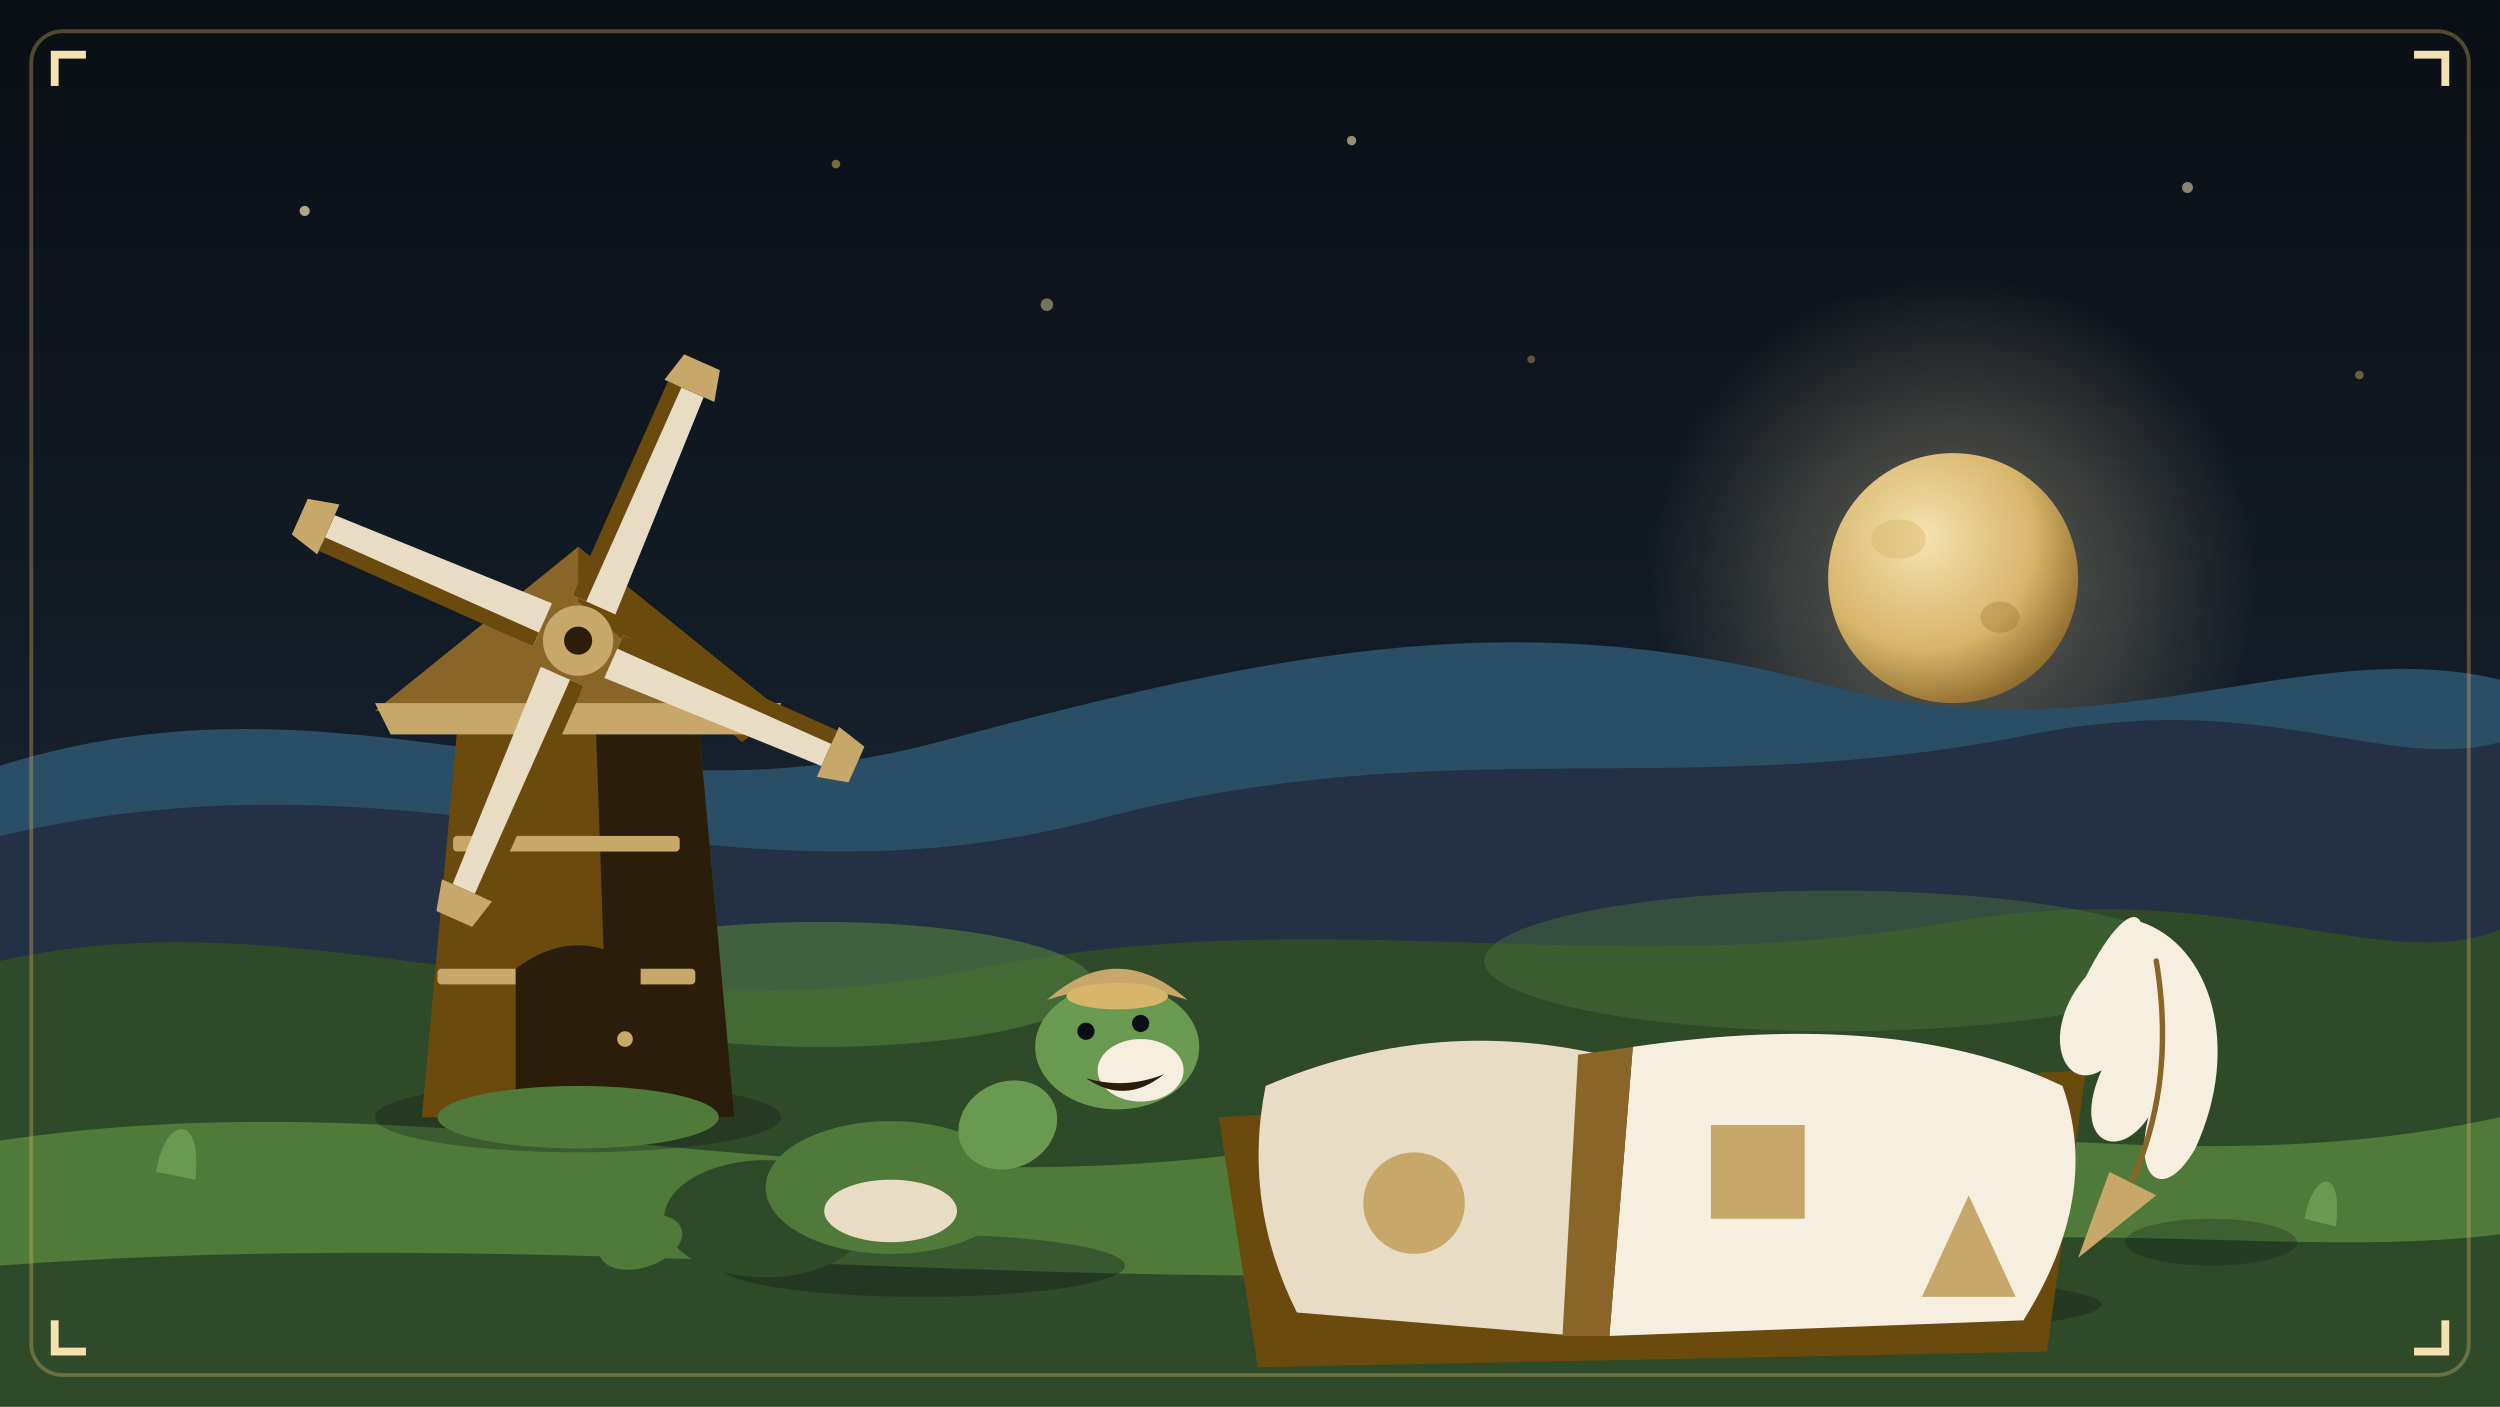
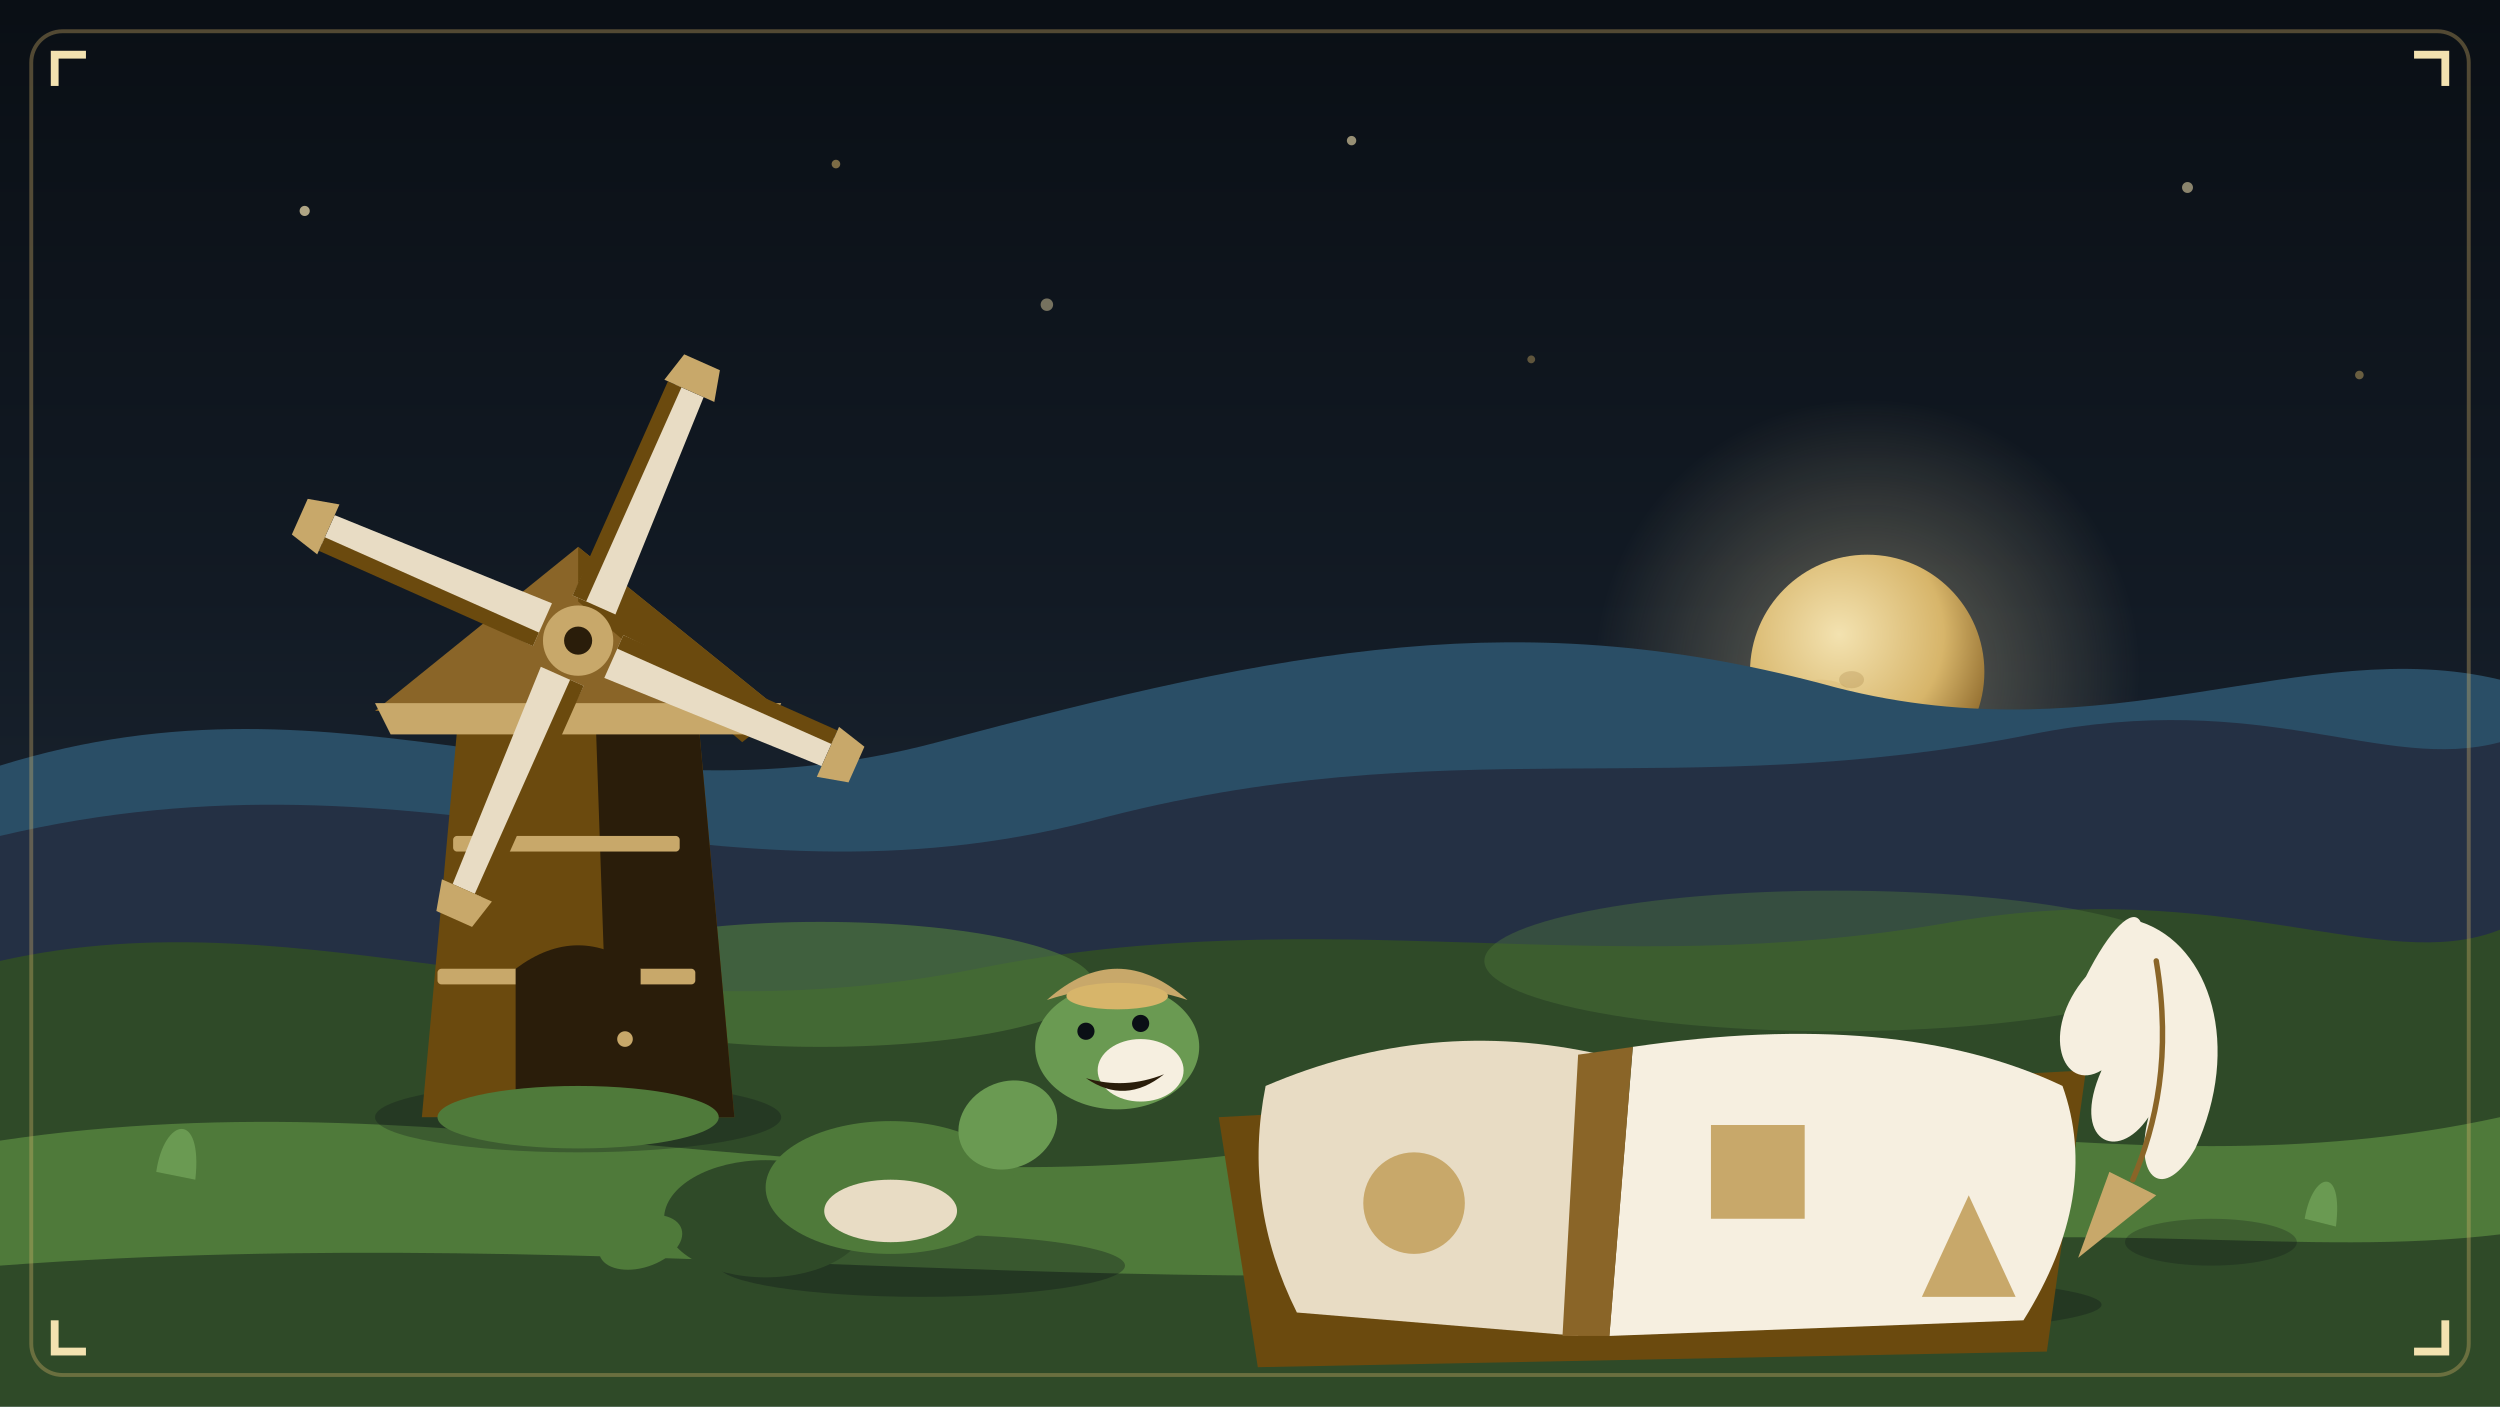
<svg xmlns="http://www.w3.org/2000/svg" viewBox="0 0 640 360">
  <defs>
    <linearGradient id="py-sky" x1="0" y1="0" x2="0" y2="1">
      <stop offset="0" stop-color="#0a0f15" />
      <stop offset="0.42" stop-color="#121a24" />
      <stop offset="0.72" stop-color="#1c2733" />
      <stop offset="1" stop-color="#0e141c" />
    </linearGradient>
    <radialGradient id="py-moon" cx="0.38" cy="0.34" r="0.72">
      <stop offset="0" stop-color="#f3e2b0" />
      <stop offset="0.62" stop-color="#d7b56a" />
      <stop offset="1" stop-color="#8a6528" />
    </radialGradient>
    <radialGradient id="py-glow" cx="0.5" cy="0.5" r="0.5">
      <stop offset="0" stop-color="#f3e2b0" stop-opacity="0.38" />
      <stop offset="1" stop-color="#f3e2b0" stop-opacity="0" />
    </radialGradient>
  </defs>
  <rect width="640" height="360" fill="url(#py-sky)" />
  <circle cx="78" cy="54" r="1.3" fill="#f3e2b0" opacity="0.7" />
  <circle cx="214" cy="42" r="1.1" fill="#d7b56a" opacity="0.55" />
  <circle cx="268" cy="78" r="1.6" fill="#f3e2b0" opacity="0.45" />
  <circle cx="346" cy="36" r="1.2" fill="#f3e2b0" opacity="0.6" />
  <circle cx="392" cy="92" r="1" fill="#d7b56a" opacity="0.4" />
  <circle cx="560" cy="48" r="1.4" fill="#f3e2b0" opacity="0.55" />
  <circle cx="604" cy="96" r="1.1" fill="#d7b56a" opacity="0.45" />
-   <circle cx="500" cy="148" r="78" fill="url(#py-glow)" />
-   <circle cx="500" cy="148" r="32" fill="url(#py-moon)" />
-   <ellipse cx="486" cy="138" rx="7" ry="5" fill="#d7b56a" opacity="0.45" />
-   <ellipse cx="512" cy="158" rx="5" ry="4" fill="#8a6528" opacity="0.28" />
-   <ellipse cx="496" cy="164" rx="3" ry="2.4" fill="#d7b56a" opacity="0.35" />
+   <circle cx="478" cy="172" r="70" fill="url(#py-glow)" />
+   <circle cx="478" cy="172" r="30" fill="url(#py-moon)" />
+   <ellipse cx="466" cy="178" rx="8" ry="4" fill="#d7b56a" opacity="0.32" />
+   <ellipse cx="474" cy="174" rx="3.2" ry="2.2" fill="#8a6528" opacity="0.2" />
  <path d="M0 196C90 168 150 214 240 190C330 166 390 154 470 176C540 194 590 162 640 174V360H0Z" fill="#2a4e66" />
  <path d="M0 214C110 188 180 236 280 210C370 186 430 206 520 188C580 176 610 198 640 190V360H0Z" fill="#243044" />
  <path d="M0 246C80 228 150 268 250 248C340 230 410 252 500 236C570 224 610 250 640 238V360H0Z" fill="#2f4a28" />
  <ellipse cx="210" cy="252" rx="70" ry="16" fill="#4f7a3a" opacity="0.65" />
  <ellipse cx="470" cy="246" rx="90" ry="18" fill="#4f7a3a" opacity="0.4" />
  <path d="M0 292C120 274 220 314 340 292C450 272 540 308 640 286V360H0Z" fill="#4f7a3a" />
  <path d="M0 324C160 312 300 338 460 320C540 312 590 322 640 316V360H0Z" fill="#2f4a28" />
  <ellipse cx="148" cy="286" rx="52" ry="9" fill="#0a0f15" opacity="0.28" />
  <path d="M108 286L118 176Q148 164 178 176L188 286Z" fill="#6b4a0e" />
  <path d="M152 170L178 176L188 286L156 286Z" fill="#2a1d0a" />
  <path d="M96 182L148 140L200 182Z" fill="#8a6528" />
  <path d="M148 140L200 182L190 190L148 154Z" fill="#6b4a0e" />
  <path d="M96 180H200L196 188H100Z" fill="#c8a86a" />
  <rect x="116" y="214" width="58" height="4" rx="1" fill="#c8a86a" />
  <rect x="112" y="248" width="66" height="4" rx="1" fill="#c8a86a" />
  <path d="M132 284V248Q148 236 164 248V284Z" fill="#2a1d0a" />
  <circle cx="160" cy="266" r="2" fill="#c8a86a" />
  <path d="M40 300C42 286 52 284 50 302Z" fill="#6a9a52" />
  <path d="M52 302C56 284 66 288 60 304Z" fill="#4f7a3a" />
  <g transform="translate(148 164)">
    <g transform="rotate(24)">
      <path d="M-6 -10L6 -10L4 -70L-4 -70Z" fill="#e8dcc4" />
      <path d="M-6 -10L-2.2 -10L-2.2 -70L-6 -70Z" fill="#6b4a0e" />
      <path d="M-7 -70H7L5 -78H-5Z" fill="#c8a86a" />
    </g>
    <g transform="rotate(114)">
      <path d="M-6 -10L6 -10L4 -70L-4 -70Z" fill="#e8dcc4" />
      <path d="M-6 -10L-2.2 -10L-2.2 -70L-6 -70Z" fill="#6b4a0e" />
      <path d="M-7 -70H7L5 -78H-5Z" fill="#c8a86a" />
    </g>
    <g transform="rotate(204)">
      <path d="M-6 -10L6 -10L4 -70L-4 -70Z" fill="#e8dcc4" />
      <path d="M-6 -10L-2.2 -10L-2.2 -70L-6 -70Z" fill="#6b4a0e" />
      <path d="M-7 -70H7L5 -78H-5Z" fill="#c8a86a" />
    </g>
    <g transform="rotate(294)">
      <path d="M-6 -10L6 -10L4 -70L-4 -70Z" fill="#e8dcc4" />
      <path d="M-6 -10L-2.2 -10L-2.2 -70L-6 -70Z" fill="#6b4a0e" />
      <path d="M-7 -70H7L5 -78H-5Z" fill="#c8a86a" />
    </g>
    <circle r="9" fill="#c8a86a" />
    <circle r="3.6" fill="#2a1d0a" />
  </g>
  <ellipse cx="148" cy="286" rx="36" ry="8" fill="#4f7a3a" />
  <ellipse cx="236" cy="324" rx="52" ry="8" fill="#0a0f15" opacity="0.32" />
  <ellipse cx="196" cy="312" rx="26" ry="15" fill="#2f4a28" />
  <ellipse cx="228" cy="304" rx="32" ry="17" fill="#4f7a3a" />
  <ellipse cx="228" cy="310" rx="17" ry="8" fill="#e8dcc4" />
  <ellipse cx="258" cy="288" rx="13" ry="11" transform="rotate(-26 258 288)" fill="#6a9a52" />
  <ellipse cx="164" cy="318" rx="11" ry="6.5" transform="rotate(-18 164 318)" fill="#4f7a3a" />
  <ellipse cx="286" cy="268" rx="21" ry="16" fill="#6a9a52" />
  <ellipse cx="292" cy="274" rx="11" ry="8" fill="#f6efe0" />
  <circle cx="278" cy="264" r="2.2" fill="#0a0f15" />
  <circle cx="292" cy="262" r="2.2" fill="#0a0f15" />
  <path d="M278 276Q288 283 298 275Q288 279 278 276Z" fill="#2a1d0a" />
  <path d="M268 256Q286 240 304 256Q286 250 268 256Z" fill="#c8a86a" />
  <ellipse cx="286" cy="255" rx="13" ry="3.4" fill="#d7b56a" />
  <ellipse cx="430" cy="334" rx="108" ry="9" fill="#0a0f15" opacity="0.3" />
  <path d="M312 286L534 274L524 346L322 350Z" fill="#6b4a0e" />
  <path d="M324 278Q318 308 332 336L404 342L410 270Q366 260 324 278Z" fill="#e8dcc4" />
  <path d="M418 268Q486 258 528 278Q538 306 518 338L412 342Z" fill="#f6efe0" />
  <path d="M404 270L418 268L412 342L400 342Z" fill="#8a6528" />
  <circle cx="362" cy="308" r="13" fill="#c8a86a" />
  <rect x="438" y="288" width="24" height="24" fill="#c8a86a" />
  <path d="M492 332L516 332L504 306Z" fill="#c8a86a" />
  <ellipse cx="566" cy="318" rx="22" ry="6" fill="#0a0f15" opacity="0.25" />
  <path d="M548 236C566 242 574 268 562 294C554 308 546 302 550 286C542 298 530 292 538 274C528 280 522 264 534 250C540 238 546 232 548 236Z" fill="#f6efe0" />
  <path d="M552 246C556 270 552 288 546 302" fill="none" stroke="#8a6528" stroke-width="1.4" stroke-linecap="round" />
  <path d="M540 300L532 322L552 306Z" fill="#c8a86a" />
  <path d="M590 312C592 300 600 298 598 314Z" fill="#6a9a52" />
  <path d="M602 314C606 298 614 302 608 316Z" fill="#4f7a3a" />
  <rect x="8" y="8" width="624" height="344" rx="8" fill="none" stroke="#d7b56a" stroke-opacity="0.35" stroke-width="1" />
  <g fill="none" stroke="#f3e2b0" stroke-width="2" stroke-linejoin="miter">
    <path d="M14 22V14h8" />
    <path d="M618 14h8v8" />
    <path d="M14 338v8h8" />
    <path d="M626 338v8h-8" />
  </g>
</svg>
